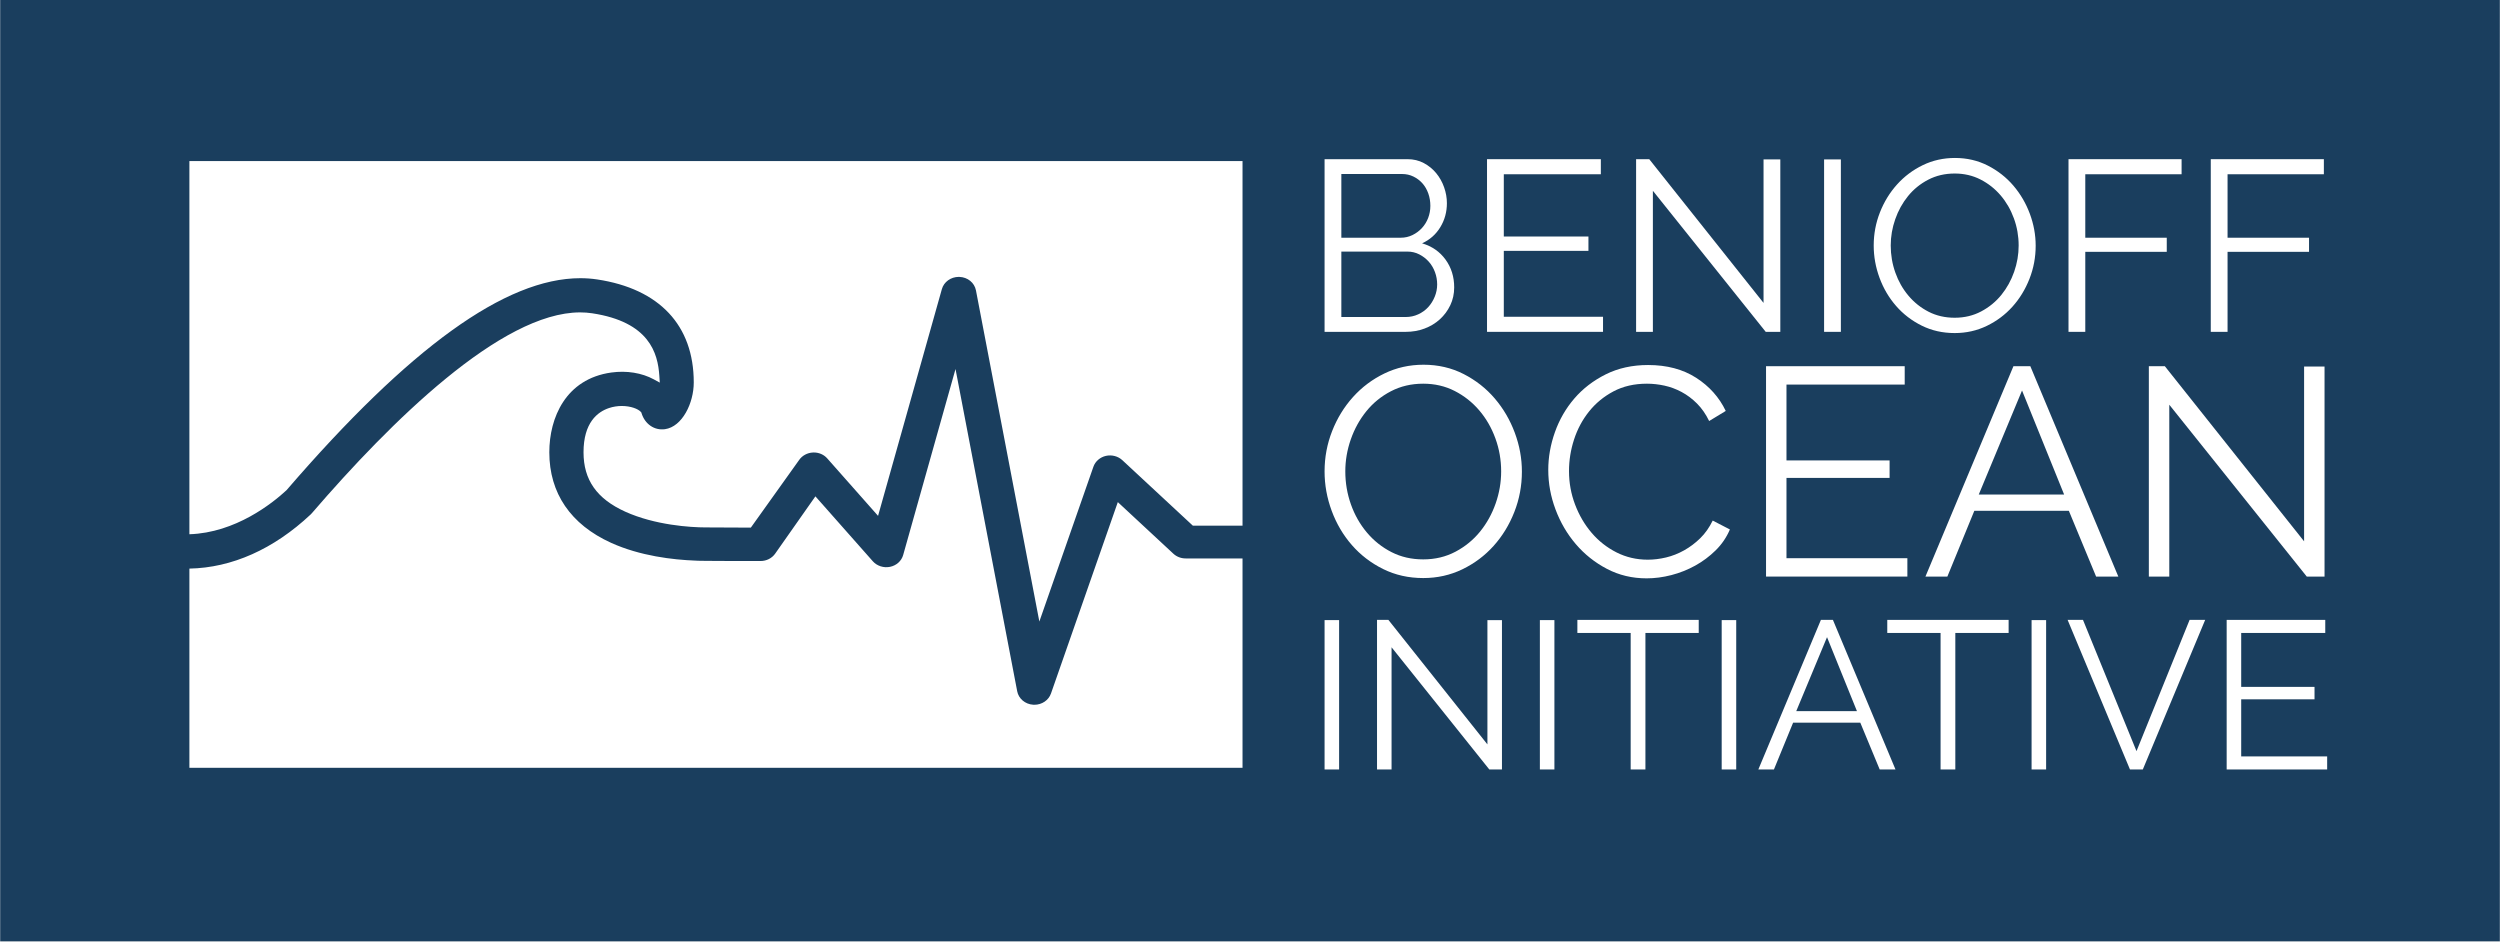
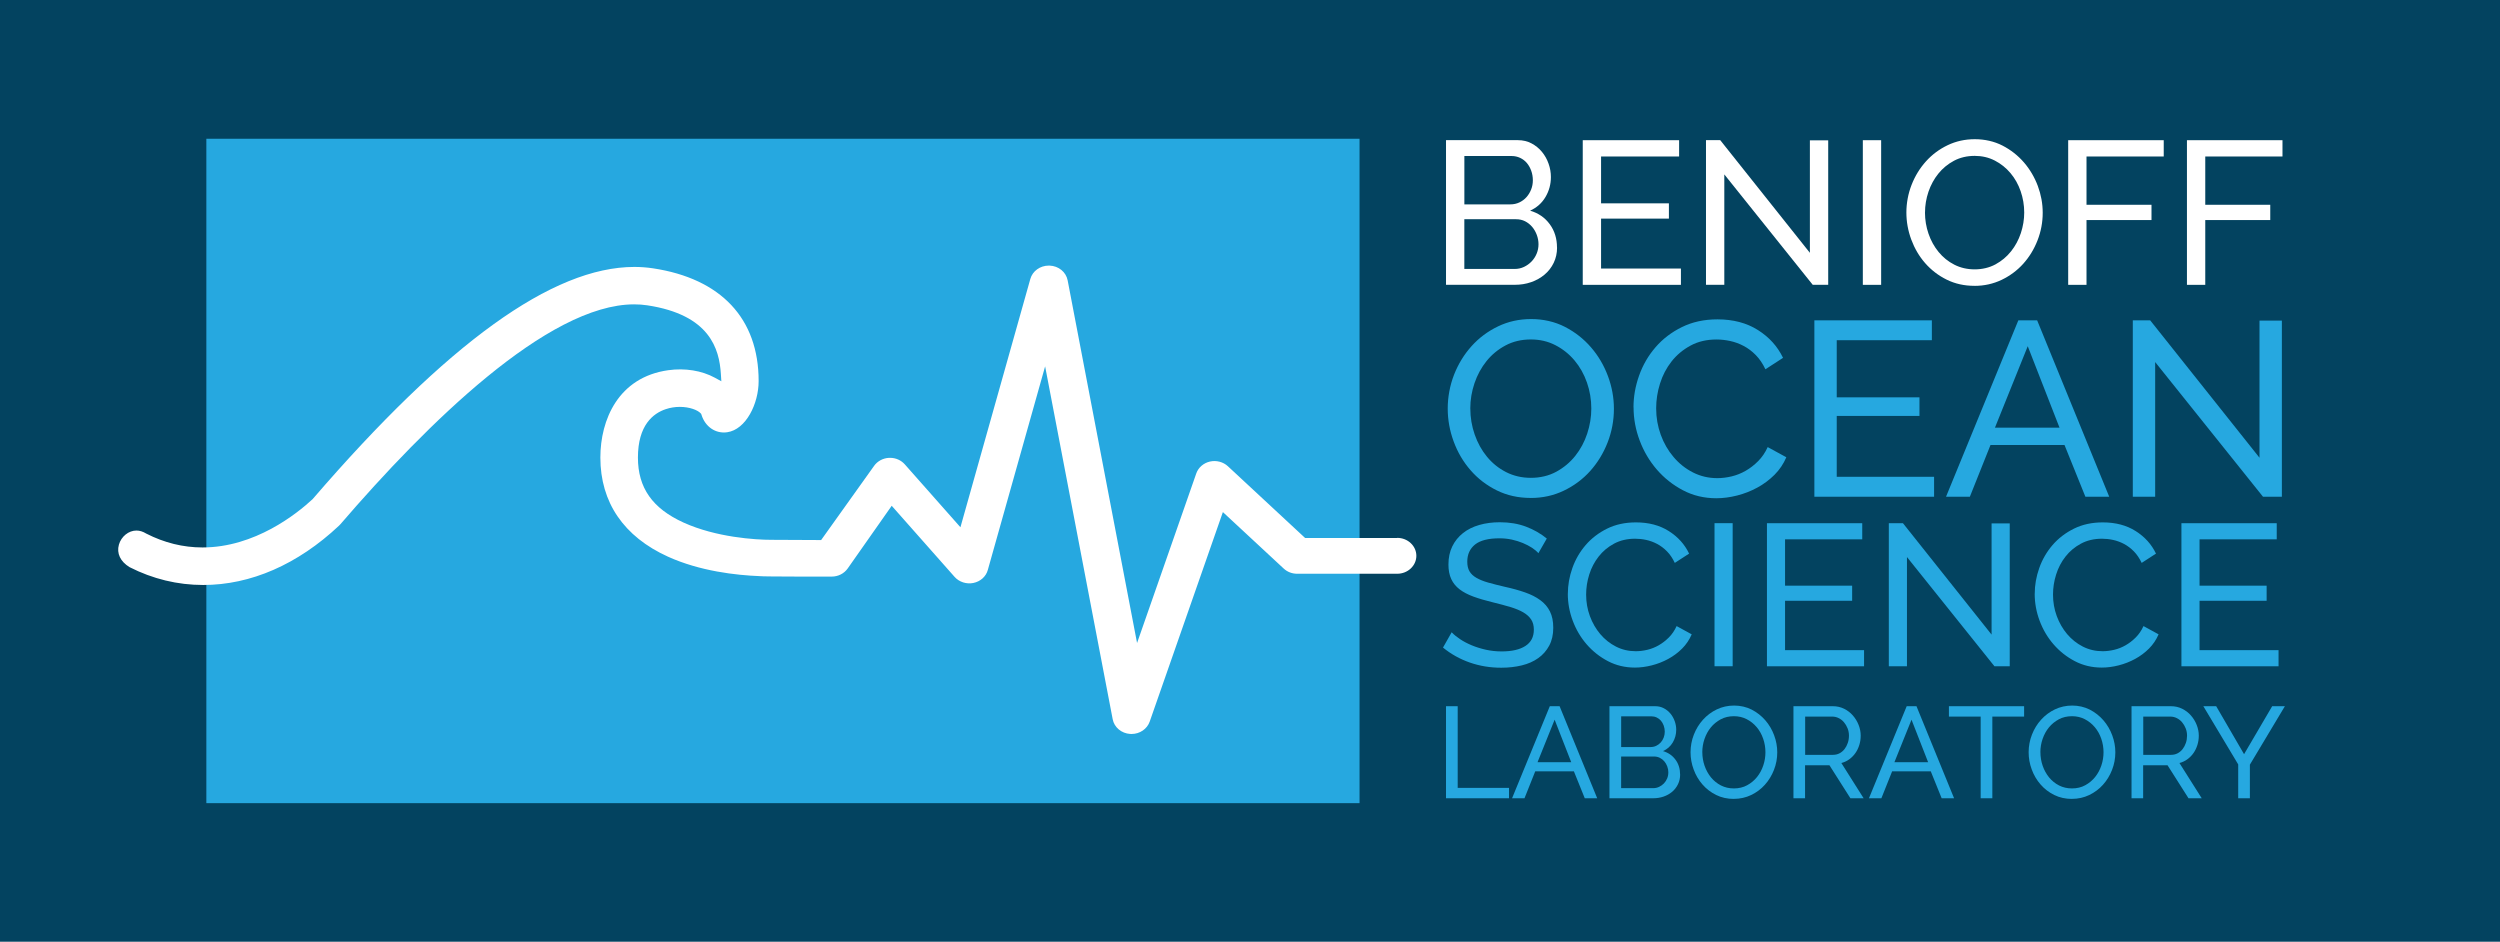
- <svg xmlns="http://www.w3.org/2000/svg" version="1.1" width="963.75" height="362.884" id="svg2" xml:space="preserve">
-   <defs id="defs6">
-     <clipPath id="clipPath12">
-       <path d="M 0,0 771,0 771,932 0,932 0,0 z" id="path14" />
-     </clipPath>
-     <clipPath id="clipPath22">
-       <path d="M 0,0 771,0 771,932 0,932 0,0 z" id="path24" />
-     </clipPath>
-     <clipPath id="clipPath74">
-       <path d="m 0.06,931.912 770.89,0 L 770.95,0 0.06,0 l 0,931.912 z" id="path76" />
-     </clipPath>
-     <clipPath id="clipPath80">
-       <path d="M 0,0 771,0 771,932 0,932 0,0 z" id="path82" />
-     </clipPath>
-     <clipPath id="clipPath92">
-       <path d="M 0,0 771,0 771,932 0,932 0,0 z" id="path94" />
-     </clipPath>
-     <clipPath id="clipPath146">
-       <path d="m 0.06,931.912 770.89,0 L 770.95,0 0.06,0 l 0,931.912 z" id="path148" />
-     </clipPath>
-     <clipPath id="clipPath152">
-       <path d="M 0,0 771,0 771,932 0,932 0,0 z" id="path154" />
-     </clipPath>
-     <clipPath id="clipPath164">
-       <path d="M 0,0 771,0 771,932 0,932 0,0 z" id="path166" />
-     </clipPath>
+ <svg xmlns="http://www.w3.org/2000/svg" id="Layer_1" data-name="Layer 1" viewBox="0 0 730.06 275">
+   <defs>
+     <style>
+       .cls-1 {
+         fill: #034360;
+       }
+ 
+       .cls-2 {
+         fill: #fff;
+       }
+ 
+       .cls-3 {
+         fill: #26a8e0;
+       }
+     </style>
  </defs>
-   <g transform="matrix(1.25,0,0,-1.25,0,362.8845)" clip-path="url(#clipPath12)" id="g10">
-     <g id="g16" />
-     <g id="g70" />
-     <g id="g88" />
-     <g id="g142">
-       <g clip-path="url(#clipPath146)" id="g144">
-         <g clip-path="url(#clipPath152)" id="g150">
-           <path d="m 0.06,290.404 770.89,0 L 770.95,0 0.06,0 l 0,290.404 z" id="path158" style="fill:#1a3e5e;fill-opacity:1;fill-rule:nonzero;stroke:none" />
-         </g>
+   <rect class="cls-1" width="730.06" height="275" />
+   <g>
+     <rect class="cls-3" x="60.26" y="40.52" width="336.76" height="194.02" />
+     <path class="cls-2" d="M408.04,157.1h-26.92l-22.55-20.95c-1.36-1.26-3.35-1.79-5.22-1.37-1.88.42-3.41,1.75-4.01,3.47l-17.29,49.52-20.27-105.9c-.47-2.44-2.64-4.21-5.28-4.31h-.23c-2.53,0-4.75,1.6-5.39,3.9l-20.41,72.51-16.25-18.37c-1.07-1.2-2.62-1.9-4.27-1.9-.11,0-.22,0-.33,0-1.76.09-3.39.96-4.36,2.34l-15.47,21.67-14.5-.07c-4.72,0-16.15-.72-25.66-5.03-9.1-4.13-13.34-10.16-13.34-18.98,0-9.47,4.44-12.93,8.17-14.16,1.31-.43,2.67-.65,4.06-.65,2.87,0,5.23.94,6.07,1.86l.18.2.08.25c1.07,3.47,4.1,5.58,7.49,5.1,5.52-.78,9.21-8.36,9.2-14.96,0-18.23-10.97-29.92-30.88-32.92-1.75-.26-3.57-.4-5.4-.4-23.89,0-54.61,22.16-93.9,67.73l-.09.1c-4.57,4.24-16.86,14.09-32.14,14.09-5.64,0-11.15-1.36-16.4-4.04-1-.61-1.94-.9-2.89-.9-2.29,0-4.44,1.74-5.12,4.13-.71,2.53.42,4.92,3.11,6.56,6.75,3.44,14.02,5.21,21.5,5.21,13.89,0,27.61-5.99,39.67-17.32l.44-.46c25.18-29.25,60.54-64.17,85.74-64.17,1.31,0,2.6.09,3.83.28,18.3,2.76,21.04,12.75,21.5,20.02l.14,2.16-1.9-1.04c-3.82-2.08-8.71-2.88-13.61-2.19-14.61,2.05-19.82,14.52-19.82,25.51,0,13.08,6.83,23.09,19.76,28.95,9.32,4.22,19.83,5.41,26.86,5.68.53.16,20.93.13,20.93.13,1.88,0,3.62-.88,4.66-2.35l12.87-18.33,18.37,20.77c1.32,1.49,3.48,2.19,5.48,1.77,2.06-.42,3.68-1.87,4.21-3.78l16.74-59.47,19.73,103.04c.45,2.37,2.56,4.14,5.11,4.3.13,0,.26.01.39.01,2.42,0,4.55-1.45,5.31-3.61l21.37-61.19,17.76,16.49c1.05.98,2.45,1.52,3.93,1.52h29.22c3.08,0,5.59-2.35,5.59-5.24s-2.51-5.24-5.59-5.24Z" />
+   </g>
+   <g>
+     <g>
+       <path class="cls-3" d="M422.27,233.11v-26.88h3.41v23.85h14.99v3.03h-18.4Z" />
+       <path class="cls-3" d="M452.56,206.23h2.88l10.98,26.88h-3.63l-3.18-7.87h-11.28l-3.14,7.87h-3.63l11.02-26.88ZM458.84,222.59l-4.85-12.42-5,12.42h9.84Z" />
+       <path class="cls-3" d="M490.64,226.18c0,1.04-.21,1.98-.63,2.84-.42.86-.98,1.59-1.7,2.2-.72.61-1.55,1.07-2.5,1.4-.95.33-1.96.49-3.05.49h-12.76v-26.88h13.36c.93,0,1.78.2,2.54.61.76.4,1.4.93,1.93,1.57.53.64.94,1.38,1.23,2.2.29.82.44,1.65.44,2.48,0,1.34-.33,2.57-1,3.71-.67,1.14-1.62,1.98-2.86,2.54,1.54.45,2.76,1.29,3.65,2.52.9,1.22,1.34,2.67,1.34,4.33ZM473.42,209.19v8.97h8.56c.61,0,1.16-.12,1.67-.36.5-.24.94-.56,1.31-.97.37-.4.66-.88.87-1.42.21-.54.32-1.12.32-1.72s-.1-1.22-.3-1.78c-.2-.55-.47-1.03-.81-1.44-.34-.4-.76-.72-1.25-.95-.49-.23-1.02-.34-1.57-.34h-8.78ZM487.2,225.58c0-.61-.11-1.19-.32-1.76-.21-.57-.5-1.07-.87-1.5-.37-.43-.8-.77-1.31-1.02-.51-.25-1.06-.38-1.67-.38h-9.62v9.24h9.35c.63,0,1.21-.13,1.74-.38.53-.25,1-.59,1.4-1,.4-.42.72-.9.95-1.46.23-.55.34-1.14.34-1.74Z" />
+       <path class="cls-3" d="M506.32,233.3c-1.89,0-3.62-.38-5.17-1.15-1.55-.77-2.88-1.79-3.99-3.07-1.11-1.27-1.97-2.73-2.57-4.37-.61-1.64-.91-3.32-.91-5.04s.32-3.51.97-5.15c.64-1.64,1.53-3.09,2.67-4.35,1.14-1.26,2.48-2.27,4.03-3.01,1.55-.74,3.24-1.12,5.05-1.12s3.61.4,5.15,1.19c1.54.8,2.86,1.84,3.97,3.12,1.11,1.29,1.97,2.74,2.57,4.37.61,1.63.91,3.29.91,4.98,0,1.79-.32,3.51-.97,5.15-.64,1.64-1.53,3.09-2.65,4.33-1.12,1.25-2.46,2.25-4.01,2.99-1.55.74-3.24,1.12-5.05,1.12ZM497.12,219.67c0,1.36.22,2.68.66,3.96.44,1.27,1.07,2.4,1.87,3.39.81.98,1.78,1.77,2.91,2.35,1.14.58,2.4.87,3.79.87s2.73-.31,3.86-.93c1.14-.62,2.1-1.43,2.9-2.42.8-1,1.4-2.13,1.82-3.39.42-1.26.62-2.54.62-3.82,0-1.36-.22-2.68-.66-3.96-.44-1.27-1.07-2.4-1.89-3.37-.82-.97-1.79-1.75-2.92-2.33-1.12-.58-2.37-.87-3.73-.87-1.44,0-2.73.3-3.86.91s-2.1,1.4-2.9,2.38-1.41,2.11-1.84,3.37c-.43,1.26-.64,2.55-.64,3.86Z" />
+       <path class="cls-3" d="M523.73,233.11v-26.88h11.51c1.19,0,2.28.25,3.27.74,1,.49,1.86,1.15,2.57,1.97.72.82,1.28,1.74,1.68,2.76.4,1.02.61,2.06.61,3.12,0,.93-.13,1.84-.4,2.71-.27.87-.64,1.66-1.14,2.37-.49.71-1.09,1.31-1.78,1.82-.69.51-1.47.87-2.33,1.1l6.51,10.3h-3.86l-6.13-9.65h-7.12v9.65h-3.41ZM527.14,220.43h8.14c.71,0,1.34-.15,1.91-.45.57-.3,1.05-.71,1.46-1.23.4-.52.72-1.12.95-1.8.23-.68.34-1.39.34-2.12s-.13-1.47-.4-2.14c-.27-.67-.62-1.26-1.06-1.78-.44-.52-.96-.92-1.55-1.21-.59-.29-1.22-.44-1.87-.44h-7.91v11.17Z" />
+       <path class="cls-3" d="M556.78,206.23h2.88l10.98,26.88h-3.63l-3.18-7.87h-11.28l-3.14,7.87h-3.63l11.02-26.88ZM563.06,222.59l-4.85-12.42-5,12.42h9.84Z" />
+       <path class="cls-3" d="M591.08,209.26h-9.27v23.85h-3.41v-23.85h-9.27v-3.03h21.96v3.03Z" />
+       <path class="cls-3" d="M605.05,233.3c-1.89,0-3.62-.38-5.17-1.15-1.55-.77-2.88-1.79-3.99-3.07-1.11-1.27-1.97-2.73-2.57-4.37-.61-1.64-.91-3.32-.91-5.04s.32-3.51.97-5.15c.64-1.64,1.53-3.09,2.67-4.35,1.14-1.26,2.48-2.27,4.03-3.01,1.55-.74,3.24-1.12,5.05-1.12s3.61.4,5.15,1.19c1.54.8,2.86,1.84,3.97,3.12,1.11,1.29,1.97,2.74,2.57,4.37.61,1.63.91,3.29.91,4.98,0,1.79-.32,3.51-.97,5.15-.64,1.64-1.53,3.09-2.65,4.33-1.12,1.25-2.46,2.25-4.01,2.99-1.55.74-3.24,1.12-5.05,1.12ZM595.85,219.67c0,1.36.22,2.68.66,3.96.44,1.27,1.07,2.4,1.87,3.39.81.98,1.78,1.77,2.91,2.35,1.14.58,2.4.87,3.79.87s2.73-.31,3.86-.93c1.14-.62,2.1-1.43,2.9-2.42.8-1,1.4-2.13,1.82-3.39.42-1.26.62-2.54.62-3.82,0-1.36-.22-2.68-.66-3.96-.44-1.27-1.07-2.4-1.89-3.37-.82-.97-1.79-1.75-2.92-2.33-1.12-.58-2.37-.87-3.73-.87-1.44,0-2.73.3-3.86.91s-2.1,1.4-2.9,2.38-1.41,2.11-1.84,3.37c-.43,1.26-.64,2.55-.64,3.86Z" />
+       <path class="cls-3" d="M622.46,233.11v-26.88h11.51c1.19,0,2.28.25,3.27.74s1.86,1.15,2.57,1.97c.72.82,1.28,1.74,1.68,2.76.4,1.02.61,2.06.61,3.12,0,.93-.13,1.84-.4,2.71-.27.87-.64,1.66-1.14,2.37-.49.71-1.09,1.31-1.78,1.82-.69.51-1.47.87-2.33,1.1l6.51,10.3h-3.86l-6.13-9.65h-7.12v9.65h-3.41ZM625.87,220.43h8.14c.71,0,1.34-.15,1.91-.45.57-.3,1.05-.71,1.46-1.23.4-.52.72-1.12.95-1.8.23-.68.34-1.39.34-2.12s-.13-1.47-.4-2.14c-.27-.67-.62-1.26-1.06-1.78-.44-.52-.96-.92-1.55-1.21-.59-.29-1.22-.44-1.87-.44h-7.91v11.17Z" />
+       <path class="cls-3" d="M647.18,206.23l8.14,14.01,8.21-14.01h3.71l-10.22,17.07v9.81h-3.41v-9.88l-10.18-17h3.75Z" />
+     </g>
+     <g>
+       <g>
+         <path class="cls-3" d="M446.99,145.41c-3.63,0-6.93-.74-9.9-2.21-2.98-1.48-5.53-3.43-7.65-5.88-2.13-2.44-3.77-5.23-4.93-8.38-1.16-3.14-1.74-6.36-1.74-9.65s.62-6.72,1.85-9.87c1.23-3.14,2.94-5.92,5.11-8.34,2.18-2.42,4.75-4.34,7.73-5.77,2.97-1.43,6.2-2.14,9.68-2.14s6.91.76,9.87,2.29c2.95,1.52,5.49,3.52,7.62,5.99,2.13,2.47,3.77,5.26,4.93,8.38,1.16,3.12,1.74,6.3,1.74,9.54,0,3.43-.62,6.72-1.85,9.87-1.23,3.14-2.93,5.91-5.08,8.31-2.15,2.39-4.71,4.3-7.69,5.73-2.97,1.43-6.2,2.14-9.68,2.14ZM429.37,119.3c0,2.61.42,5.14,1.27,7.58.85,2.44,2.04,4.61,3.59,6.49,1.55,1.89,3.41,3.39,5.59,4.5,2.18,1.11,4.59,1.67,7.25,1.67s5.22-.59,7.4-1.78c2.18-1.19,4.03-2.73,5.55-4.64,1.52-1.91,2.68-4.07,3.48-6.49.8-2.42,1.2-4.86,1.2-7.33,0-2.61-.42-5.14-1.27-7.58-.85-2.44-2.06-4.59-3.63-6.46-1.57-1.86-3.43-3.35-5.59-4.46-2.15-1.11-4.54-1.67-7.15-1.67-2.76,0-5.22.58-7.4,1.74-2.18,1.16-4.03,2.68-5.55,4.57-1.52,1.89-2.7,4.04-3.52,6.46-.82,2.42-1.23,4.89-1.23,7.4Z" />
+         <path class="cls-3" d="M477.02,118.94c0-3.09.54-6.18,1.63-9.25,1.09-3.07,2.68-5.83,4.79-8.27,2.1-2.44,4.68-4.41,7.73-5.91,3.05-1.5,6.5-2.25,10.37-2.25,4.59,0,8.53,1.04,11.82,3.12,3.29,2.08,5.73,4.79,7.33,8.12l-5.15,3.34c-.77-1.64-1.7-3.02-2.79-4.13-1.09-1.11-2.27-2.01-3.55-2.68-1.28-.68-2.6-1.16-3.95-1.45-1.35-.29-2.68-.44-3.99-.44-2.86,0-5.38.59-7.58,1.78-2.2,1.19-4.05,2.73-5.55,4.64-1.5,1.91-2.62,4.06-3.37,6.46-.75,2.39-1.12,4.8-1.12,7.22,0,2.71.45,5.28,1.34,7.73.89,2.44,2.14,4.61,3.74,6.49,1.6,1.89,3.48,3.39,5.66,4.5,2.18,1.11,4.55,1.67,7.11,1.67,1.35,0,2.74-.17,4.17-.51,1.43-.34,2.79-.88,4.1-1.63,1.31-.75,2.53-1.69,3.66-2.83,1.13-1.14,2.07-2.5,2.79-4.1l5.44,2.97c-.82,1.93-1.97,3.64-3.44,5.11-1.48,1.48-3.14,2.72-5.01,3.74s-3.83,1.79-5.91,2.32-4.11.8-6.09.8c-3.53,0-6.77-.77-9.72-2.32-2.95-1.55-5.5-3.57-7.65-6.06-2.15-2.49-3.82-5.32-5.01-8.49-1.19-3.17-1.78-6.39-1.78-9.68Z" />
+         <path class="cls-3" d="M564.8,139.25v5.8h-34.96v-51.5h34.31v5.8h-27.78v16.68h24.16v5.44h-24.16v17.77h28.44Z" />
+         <path class="cls-3" d="M589.39,93.55h5.51l21.04,51.5h-6.96l-6.09-15.09h-21.62l-6.02,15.09h-6.96l21.11-51.5ZM601.43,124.89l-9.28-23.79-9.58,23.79h18.86Z" />
+         <path class="cls-3" d="M629.36,105.73v39.32h-6.53v-51.5h5.08l31.92,40.12v-40.04h6.53v51.43h-5.51l-31.48-39.32Z" />
+       </g>
+       <g>
+         <path class="cls-3" d="M449.25,161.55c-.47-.55-1.1-1.08-1.88-1.59-.79-.51-1.67-.97-2.65-1.38-.98-.41-2.05-.74-3.21-1-1.16-.25-2.36-.38-3.62-.38-3.26,0-5.64.61-7.15,1.82-1.51,1.22-2.26,2.88-2.26,5,0,1.14.21,2.08.65,2.82.43.75,1.11,1.38,2.03,1.91.92.53,2.07.99,3.44,1.38,1.37.39,3,.8,4.88,1.24,2.16.47,4.11,1.01,5.85,1.62,1.75.61,3.24,1.36,4.47,2.27,1.24.9,2.18,2,2.82,3.3.65,1.29.97,2.88.97,4.77,0,2-.39,3.74-1.18,5.21-.79,1.47-1.85,2.69-3.21,3.65-1.35.96-2.95,1.67-4.8,2.12-1.85.45-3.85.68-6,.68-3.22,0-6.27-.5-9.15-1.5-2.88-1-5.5-2.46-7.86-4.38l2.53-4.47c.63.67,1.44,1.33,2.44,2,1,.67,2.14,1.27,3.41,1.8,1.27.53,2.65.96,4.12,1.29,1.47.33,3.01.5,4.62.5,2.98,0,5.3-.53,6.94-1.59,1.65-1.06,2.47-2.65,2.47-4.77,0-1.18-.26-2.17-.79-2.97-.53-.8-1.3-1.5-2.32-2.09s-2.29-1.11-3.8-1.56c-1.51-.45-3.23-.91-5.15-1.38-2.12-.51-3.98-1.06-5.59-1.65-1.61-.59-2.95-1.29-4.03-2.12-1.08-.82-1.89-1.82-2.44-3s-.82-2.59-.82-4.24c0-2,.37-3.77,1.12-5.3.74-1.53,1.79-2.82,3.12-3.88,1.33-1.06,2.92-1.85,4.77-2.38,1.84-.53,3.84-.79,6-.79,2.82,0,5.37.43,7.65,1.29,2.27.86,4.29,2.02,6.06,3.47l-2.47,4.3Z" />
+         <path class="cls-3" d="M457.85,173.38c0-2.51.44-5.01,1.32-7.5.88-2.49,2.18-4.73,3.88-6.71,1.71-1.98,3.8-3.58,6.27-4.8,2.47-1.22,5.28-1.82,8.41-1.82,3.73,0,6.92.84,9.59,2.53,2.67,1.69,4.65,3.88,5.94,6.59l-4.18,2.71c-.63-1.33-1.38-2.45-2.26-3.35-.88-.9-1.85-1.63-2.88-2.18-1.04-.55-2.11-.94-3.21-1.18s-2.18-.35-3.24-.35c-2.32,0-4.36.48-6.15,1.44-1.79.96-3.29,2.22-4.5,3.77s-2.13,3.29-2.74,5.24c-.61,1.94-.91,3.89-.91,5.86,0,2.2.36,4.29,1.09,6.27.73,1.98,1.74,3.74,3.03,5.27,1.3,1.53,2.82,2.75,4.59,3.65,1.77.9,3.69,1.35,5.77,1.35,1.1,0,2.23-.14,3.38-.41,1.16-.27,2.27-.72,3.33-1.32,1.06-.61,2.05-1.37,2.97-2.29.92-.92,1.68-2.03,2.26-3.32l4.41,2.41c-.67,1.57-1.6,2.95-2.79,4.15-1.2,1.2-2.55,2.21-4.06,3.03s-3.11,1.45-4.8,1.88c-1.69.43-3.33.65-4.94.65-2.86,0-5.49-.63-7.88-1.88-2.39-1.25-4.46-2.89-6.21-4.91-1.75-2.02-3.1-4.32-4.06-6.88-.96-2.57-1.44-5.19-1.44-7.86Z" />
+         <path class="cls-3" d="M500.68,194.56v-41.78h5.3v41.78h-5.3Z" />
+         <path class="cls-3" d="M544.35,189.86v4.71h-28.36v-41.78h27.83v4.71h-22.54v13.53h19.59v4.41h-19.59v14.42h23.07Z" />
+         <path class="cls-3" d="M556.88,162.67v31.89h-5.3v-41.78h4.12l25.89,32.54v-32.48h5.3v41.72h-4.47l-25.54-31.89Z" />
+         <path class="cls-3" d="M594.19,173.38c0-2.51.44-5.01,1.32-7.5.88-2.49,2.18-4.73,3.88-6.71,1.71-1.98,3.8-3.58,6.27-4.8,2.47-1.22,5.28-1.82,8.41-1.82,3.73,0,6.92.84,9.59,2.53,2.67,1.69,4.65,3.88,5.94,6.59l-4.18,2.71c-.63-1.33-1.38-2.45-2.26-3.35-.88-.9-1.85-1.63-2.88-2.18-1.04-.55-2.11-.94-3.21-1.18s-2.18-.35-3.24-.35c-2.32,0-4.36.48-6.15,1.44-1.79.96-3.29,2.22-4.5,3.77-1.22,1.55-2.13,3.29-2.74,5.24-.61,1.94-.91,3.89-.91,5.86,0,2.2.36,4.29,1.09,6.27.73,1.98,1.74,3.74,3.03,5.27,1.3,1.53,2.82,2.75,4.59,3.65,1.77.9,3.69,1.35,5.77,1.35,1.1,0,2.23-.14,3.38-.41,1.16-.27,2.27-.72,3.33-1.32,1.06-.61,2.05-1.37,2.97-2.29.92-.92,1.68-2.03,2.26-3.32l4.41,2.41c-.67,1.57-1.6,2.95-2.79,4.15-1.2,1.2-2.55,2.21-4.06,3.03-1.51.82-3.11,1.45-4.8,1.88-1.69.43-3.33.65-4.94.65-2.86,0-5.49-.63-7.88-1.88-2.39-1.25-4.46-2.89-6.21-4.91-1.75-2.02-3.1-4.32-4.06-6.88-.96-2.57-1.44-5.19-1.44-7.86Z" />
+         <path class="cls-3" d="M665.39,189.86v4.71h-28.36v-41.78h27.83v4.71h-22.54v13.53h19.59v4.41h-19.59v14.42h23.07Z" />
      </g>
    </g>
-     <g id="g160">
-       <g clip-path="url(#clipPath164)" id="g162">
-         <path d="m 443.223,202.591 c 0,1.301 -0.225,2.562 -0.675,3.788 -0.45,1.225 -1.087,2.299 -1.913,3.225 -0.825,0.925 -1.8,1.675 -2.925,2.25 -1.125,0.575 -2.338,0.863 -3.638,0.863 l -20.4,0 0,-20.175 19.876,0 c 1.35,0 2.625,0.273 3.825,0.824 1.2,0.55 2.224,1.287 3.075,2.212 0.85,0.925 1.525,2.001 2.025,3.226 0.499,1.224 0.75,2.487 0.75,3.787 z m -29.551,34.051 0,-19.649 18.301,0 c 1.299,0 2.512,0.273 3.637,0.824 1.126,0.55 2.1,1.275 2.925,2.175 0.826,0.9 1.463,1.937 1.913,3.113 0.45,1.174 0.675,2.411 0.675,3.712 0,1.35 -0.213,2.626 -0.638,3.826 -0.425,1.2 -1.025,2.236 -1.799,3.112 -0.777,0.874 -1.701,1.575 -2.776,2.1 -1.075,0.525 -2.238,0.787 -3.487,0.787 l -18.751,0 z m 34.801,-34.95 c 0,-2.001 -0.401,-3.838 -1.2,-5.513 -0.8,-1.676 -1.875,-3.125 -3.225,-4.35 -1.35,-1.226 -2.925,-2.175 -4.725,-2.851 -1.8,-0.674 -3.726,-1.012 -5.775,-1.012 l -25.051,0 0,53.252 25.575,0 c 1.85,0 3.526,-0.401 5.026,-1.2 1.5,-0.8 2.775,-1.838 3.825,-3.113 1.05,-1.275 1.862,-2.725 2.438,-4.35 0.574,-1.625 0.862,-3.262 0.862,-4.912 0,-2.7 -0.675,-5.164 -2.025,-7.389 -1.35,-2.225 -3.225,-3.887 -5.625,-4.987 3.049,-0.899 5.462,-2.575 7.237,-5.025 1.775,-2.45 2.663,-5.301 2.663,-8.55" id="path168" style="fill:#ffffff;fill-opacity:1;fill-rule:nonzero;stroke:none" />
-         <path d="m 494.374,192.617 0,-4.651 -35.776,0 0,53.252 35.1,0 0,-4.651 -29.926,0 0,-19.2 26.103,0 0,-4.425 -26.103,0 0,-20.325 30.602,0" id="path170" style="fill:#ffffff;fill-opacity:1;fill-rule:nonzero;stroke:none" />
-         <path d="m 509.749,231.467 0,-43.501 -5.175,0 0,53.252 4.05,0 35.251,-44.327 0,44.252 5.175,0 0,-53.177 -4.5,0 -34.801,43.501" id="path172" style="fill:#ffffff;fill-opacity:1;fill-rule:nonzero;stroke:none" />
-         <path d="m 562.55,241.143 5.175,0 0,-53.177 -5.175,0 0,53.177 z" id="path174" style="fill:#ffffff;fill-opacity:1;fill-rule:nonzero;stroke:none" />
-         <path d="m 583.101,214.592 c 0,-2.9 0.474,-5.689 1.425,-8.362 0.949,-2.676 2.299,-5.052 4.05,-7.126 1.75,-2.075 3.825,-3.725 6.225,-4.951 2.399,-1.225 5.074,-1.836 8.025,-1.836 3,0 5.724,0.649 8.175,1.949 2.45,1.3 4.525,3 6.226,5.101 1.699,2.1 3.011,4.474 3.937,7.124 0.924,2.651 1.388,5.351 1.388,8.101 0,2.899 -0.488,5.688 -1.463,8.362 -0.976,2.675 -2.338,5.037 -4.087,7.088 -1.751,2.05 -3.825,3.687 -6.226,4.913 -2.4,1.225 -5.05,1.838 -7.95,1.838 -3.001,0 -5.726,-0.637 -8.175,-1.912 -2.451,-1.276 -4.526,-2.963 -6.225,-5.064 -1.701,-2.099 -3.014,-4.475 -3.938,-7.125 -0.926,-2.651 -1.387,-5.351 -1.387,-8.1 z m 19.725,-27.001 c -3.7,0 -7.088,0.761 -10.162,2.288 -3.076,1.525 -5.714,3.549 -7.914,6.075 -2.2,2.524 -3.9,5.412 -5.1,8.663 -1.2,3.25 -1.799,6.575 -1.799,9.975 0,3.55 0.637,6.949 1.912,10.2 1.275,3.25 3.038,6.125 5.287,8.626 2.251,2.499 4.9,4.487 7.95,5.962 3.05,1.475 6.35,2.213 9.901,2.213 3.7,0 7.088,-0.788 10.163,-2.363 3.074,-1.575 5.699,-3.637 7.875,-6.187 2.175,-2.55 3.863,-5.438 5.063,-8.663 1.199,-3.225 1.8,-6.513 1.8,-9.864 0,-3.55 -0.638,-6.95 -1.913,-10.199 -1.275,-3.251 -3.026,-6.114 -5.25,-8.588 -2.225,-2.475 -4.864,-4.451 -7.913,-5.925 -3.051,-1.476 -6.35,-2.213 -9.9,-2.213" id="path176" style="fill:#ffffff;fill-opacity:1;fill-rule:nonzero;stroke:none" />
-         <path d="m 637.927,187.966 0,53.252 34.875,0 0,-4.651 -29.7,0 0,-19.574 25.126,0 0,-4.351 -25.126,0 0,-24.676 -5.175,0" id="path178" style="fill:#ffffff;fill-opacity:1;fill-rule:nonzero;stroke:none" />
-         <path d="m 681.803,187.966 0,53.252 34.876,0 0,-4.651 -29.701,0 0,-19.574 25.127,0 0,-4.351 -25.127,0 0,-24.676 -5.175,0" id="path180" style="fill:#ffffff;fill-opacity:1;fill-rule:nonzero;stroke:none" />
-         <path d="m 414.893,144.931 c 0,-3.534 0.578,-6.93 1.736,-10.189 1.157,-3.259 2.802,-6.153 4.934,-8.68 2.132,-2.529 4.661,-4.539 7.585,-6.031 2.924,-1.493 6.182,-2.238 9.777,-2.238 3.655,0 6.975,0.791 9.96,2.376 2.984,1.583 5.512,3.655 7.584,6.213 2.07,2.559 3.669,5.451 4.796,8.68 1.128,3.229 1.692,6.518 1.692,9.869 0,3.532 -0.593,6.93 -1.782,10.189 -1.188,3.257 -2.848,6.136 -4.98,8.634 -2.133,2.498 -4.66,4.492 -7.584,5.986 -2.924,1.491 -6.154,2.238 -9.686,2.238 -3.655,0 -6.976,-0.776 -9.96,-2.329 -2.985,-1.554 -5.514,-3.61 -7.584,-6.168 -2.072,-2.559 -3.671,-5.453 -4.797,-8.681 -1.129,-3.23 -1.691,-6.519 -1.691,-9.869 z m 24.032,-32.895 c -4.509,0 -8.635,0.928 -12.381,2.786 -3.747,1.858 -6.961,4.325 -9.641,7.402 -2.681,3.075 -4.751,6.594 -6.213,10.554 -1.462,3.96 -2.193,8.01 -2.193,12.153 0,4.325 0.777,8.467 2.33,12.427 1.553,3.959 3.7,7.462 6.442,10.509 2.741,3.045 5.969,5.467 9.686,7.263 3.715,1.797 7.735,2.696 12.061,2.696 4.508,0 8.636,-0.959 12.382,-2.877 3.746,-1.92 6.943,-4.433 9.594,-7.54 2.651,-3.106 4.706,-6.624 6.168,-10.554 1.462,-3.928 2.194,-7.934 2.194,-12.015 0,-4.326 -0.779,-8.468 -2.331,-12.427 -1.552,-3.96 -3.685,-7.447 -6.397,-10.462 -2.71,-3.016 -5.924,-5.424 -9.639,-7.22 -3.717,-1.796 -7.737,-2.695 -12.062,-2.695" id="path182" style="fill:#ffffff;fill-opacity:1;fill-rule:nonzero;stroke:none" />
-         <path d="m 477.485,145.388 c 0,3.898 0.685,7.782 2.055,11.651 1.371,3.867 3.366,7.324 5.986,10.37 2.618,3.046 5.848,5.528 9.685,7.448 3.838,1.919 8.194,2.878 13.068,2.878 5.787,0 10.721,-1.311 14.803,-3.929 4.079,-2.62 7.127,-6.031 9.137,-10.234 l -5.117,-3.107 c -1.036,2.132 -2.285,3.93 -3.747,5.392 -1.462,1.462 -3.046,2.649 -4.751,3.563 -1.706,0.914 -3.473,1.567 -5.3,1.965 -1.828,0.396 -3.625,0.593 -5.391,0.593 -3.899,0 -7.342,-0.792 -10.326,-2.375 -2.985,-1.585 -5.498,-3.656 -7.538,-6.214 -2.042,-2.559 -3.579,-5.436 -4.614,-8.635 -1.038,-3.199 -1.554,-6.442 -1.554,-9.731 0,-3.595 0.624,-7.037 1.874,-10.326 1.247,-3.29 2.953,-6.199 5.116,-8.727 2.162,-2.528 4.721,-4.538 7.675,-6.031 2.955,-1.492 6.169,-2.238 9.641,-2.238 1.827,0 3.7,0.229 5.62,0.686 1.918,0.457 3.776,1.188 5.573,2.193 1.797,1.004 3.458,2.253 4.981,3.745 1.522,1.493 2.8,3.305 3.838,5.438 l 5.3,-2.742 c -1.037,-2.437 -2.499,-4.583 -4.387,-6.441 -1.888,-1.86 -3.99,-3.427 -6.305,-4.707 -2.316,-1.279 -4.767,-2.254 -7.355,-2.924 -2.591,-0.669 -5.133,-1.004 -7.631,-1.004 -4.447,0 -8.529,0.974 -12.244,2.924 -3.716,1.949 -6.914,4.491 -9.594,7.63 -2.681,3.136 -4.767,6.699 -6.26,10.69 -1.493,3.989 -2.238,8.056 -2.238,12.199" id="path184" style="fill:#ffffff;fill-opacity:1;fill-rule:nonzero;stroke:none" />
-         <path d="m 588.233,118.158 0,-5.665 -43.586,0 0,64.877 42.764,0 0,-5.665 -36.46,0 0,-23.393 31.799,0 0,-5.391 -31.799,0 0,-24.763 37.282,0" id="path186" style="fill:#ffffff;fill-opacity:1;fill-rule:nonzero;stroke:none" />
-         <path d="m 623.595,169.877 -13.341,-32.073 26.316,0 -12.975,32.073 z m -29.789,-57.384 27.138,64.877 5.209,0 27.138,-64.877 -6.852,0 -8.407,20.285 -29.149,0 -8.315,-20.285 -6.762,0" id="path188" style="fill:#ffffff;fill-opacity:1;fill-rule:nonzero;stroke:none" />
-         <path d="m 669.007,165.491 0,-52.998 -6.304,0 0,64.877 4.934,0 42.947,-54.004 0,53.912 6.304,0 0,-64.785 -5.482,0 -42.399,52.998" id="path190" style="fill:#ffffff;fill-opacity:1;fill-rule:nonzero;stroke:none" />
-         <path d="m 408.497,99.068 4.483,0 0,-46.065 -4.483,0 0,46.065 z" id="path192" style="fill:#ffffff;fill-opacity:1;fill-rule:nonzero;stroke:none" />
-         <path d="m 429.158,90.687 0,-37.684 -4.484,0 0,46.13 3.509,0 30.537,-38.398 0,38.333 4.483,0 0,-46.065 -3.898,0 -30.147,37.684" id="path194" style="fill:#ffffff;fill-opacity:1;fill-rule:nonzero;stroke:none" />
-         <path d="m 474.897,99.068 4.483,0 0,-46.065 -4.483,0 0,46.065 z" id="path196" style="fill:#ffffff;fill-opacity:1;fill-rule:nonzero;stroke:none" />
-         <path d="m 523.886,95.105 -16.438,0 0,-42.102 -4.548,0 0,42.102 -16.438,0 0,4.028 37.424,0 0,-4.028" id="path198" style="fill:#ffffff;fill-opacity:1;fill-rule:nonzero;stroke:none" />
-         <path d="m 530.968,99.068 4.483,0 0,-46.065 -4.483,0 0,46.065 z" id="path200" style="fill:#ffffff;fill-opacity:1;fill-rule:nonzero;stroke:none" />
-         <path d="m 563.454,93.806 -9.487,-22.805 18.712,0 -9.225,22.805 z m -21.182,-40.803 19.296,46.13 3.705,0 19.296,-46.13 -4.872,0 -5.978,14.424 -20.726,0 -5.913,-14.424 -4.808,0" id="path202" style="fill:#ffffff;fill-opacity:1;fill-rule:nonzero;stroke:none" />
-         <path d="m 619.459,95.105 -16.438,0 0,-42.102 -4.548,0 0,42.102 -16.438,0 0,4.028 37.424,0 0,-4.028" id="path204" style="fill:#ffffff;fill-opacity:1;fill-rule:nonzero;stroke:none" />
-         <path d="m 626.54,99.068 4.484,0 0,-46.065 -4.484,0 0,46.065 z" id="path206" style="fill:#ffffff;fill-opacity:1;fill-rule:nonzero;stroke:none" />
-         <path d="m 642.393,99.133 16.503,-40.477 16.373,40.477 4.808,0 -19.231,-46.13 -3.964,0 -19.231,46.13 4.742,0" id="path208" style="fill:#ffffff;fill-opacity:1;fill-rule:nonzero;stroke:none" />
-         <path d="m 717.696,57.031 0,-4.028 -30.993,0 0,46.13 30.408,0 0,-4.028 -25.925,0 0,-16.632 22.612,0 0,-3.834 -22.612,0 0,-17.608 26.51,0" id="path210" style="fill:#ffffff;fill-opacity:1;fill-rule:nonzero;stroke:none" />
-         <path d="m 361.864,119.548 -17.129,15.909 -20.61,-59.018 c -0.727,-2.082 -2.784,-3.481 -5.117,-3.481 -0.124,0 -0.25,0.003 -0.374,0.013 -2.465,0.157 -4.494,1.863 -4.93,4.148 L 294.68,176.5 278.538,119.142 c -0.519,-1.846 -2.076,-3.243 -4.065,-3.648 -1.937,-0.399 -4.015,0.271 -5.288,1.71 l -17.714,20.03 -12.414,-17.676 c -0.999,-1.42 -2.679,-2.268 -4.494,-2.268 0,0 -19.676,-0.023 -20.187,0.128 -6.784,0.26 -16.923,1.406 -25.909,5.48 -12.469,5.655 -19.059,15.309 -19.059,27.92 0,10.6 5.02,22.629 19.112,24.603 4.718,0.661 9.442,-0.105 13.122,-2.114 l 1.833,-1 -0.134,2.083 c -0.45,7.012 -3.088,16.642 -20.738,19.305 -1.188,0.18 -2.43,0.271 -3.692,0.271 -24.307,0 -58.409,-33.679 -82.696,-61.886 l -0.426,-0.448 C 84.411,120.945 71.505,115.2 58.409,114.952 l 0,-61.441 324.787,0 0,64.576 -17.542,0 c -1.428,0 -2.774,0.519 -3.79,1.461 z m -303.455,121.084 0,-115.087 c 14.227,0.452 25.609,9.563 29.91,13.548 l 0.09,0.093 c 37.897,43.957 67.52,65.326 90.564,65.326 1.765,0 3.516,-0.129 5.204,-0.384 19.203,-2.899 29.778,-14.174 29.778,-31.754 0.016,-6.359 -3.544,-13.673 -8.87,-14.425 -3.271,-0.461 -6.192,1.574 -7.229,4.923 l -0.075,0.243 -0.171,0.189 c -0.81,0.894 -3.081,1.799 -5.853,1.799 -1.34,0 -2.658,-0.212 -3.919,-0.629 -3.595,-1.19 -7.879,-4.524 -7.879,-13.656 0,-8.512 4.088,-14.33 12.865,-18.31 9.171,-4.159 20.202,-4.855 24.75,-4.855 l 13.985,-0.065 14.925,20.904 c 0.937,1.331 2.509,2.175 4.205,2.261 0.101,0.006 0.209,0.009 0.315,0.009 1.591,0 3.093,-0.666 4.12,-1.828 l 15.669,-17.717 19.681,69.935 c 0.624,2.215 2.763,3.762 5.201,3.762 l 0.221,-0.004 c 2.546,-0.094 4.638,-1.803 5.088,-4.156 l 19.551,-102.133 16.676,47.756 c 0.579,1.658 2.063,2.939 3.871,3.344 1.805,0.399 3.726,-0.107 5.038,-1.325 l 21.749,-20.2 15.327,0 0,112.436 -324.787,0" id="path212" style="fill:#ffffff;fill-opacity:1;fill-rule:nonzero;stroke:none" />
-       </g>
+     <g>
+       <path class="cls-2" d="M454.7,72.29c0,1.63-.33,3.11-.98,4.46-.65,1.35-1.55,2.5-2.68,3.45-1.13.95-2.44,1.69-3.93,2.2-1.49.52-3.08.77-4.79.77h-20.05v-42.24h21c1.47,0,2.8.32,3.99.95,1.19.64,2.2,1.46,3.03,2.47.83,1.01,1.48,2.16,1.93,3.45.46,1.29.68,2.59.68,3.9,0,2.1-.53,4.05-1.58,5.83-1.05,1.78-2.55,3.11-4.49,3.99,2.42.71,4.33,2.03,5.74,3.96,1.41,1.92,2.11,4.19,2.11,6.81ZM427.63,45.58v14.1h13.45c.95,0,1.82-.19,2.62-.57.79-.38,1.48-.88,2.05-1.52.57-.63,1.03-1.38,1.37-2.23.34-.85.51-1.75.51-2.71s-.16-1.92-.48-2.8c-.32-.87-.74-1.63-1.28-2.26-.54-.63-1.19-1.13-1.96-1.49-.77-.36-1.6-.54-2.47-.54h-13.8ZM449.28,71.34c0-.95-.17-1.87-.51-2.77-.34-.89-.79-1.68-1.37-2.35-.58-.67-1.26-1.21-2.05-1.61-.79-.4-1.67-.59-2.62-.59h-15.11v14.52h14.69c.99,0,1.9-.2,2.74-.6.83-.4,1.57-.92,2.2-1.58.63-.65,1.13-1.42,1.49-2.29.36-.87.54-1.78.54-2.74Z" />
+       <path class="cls-2" d="M490.87,78.42v4.76h-28.67v-42.24h28.14v4.76h-22.79v13.68h19.81v4.46h-19.81v14.58h23.32Z" />
+       <path class="cls-2" d="M503.54,50.93v32.24h-5.35v-42.24h4.16l26.18,32.9v-32.84h5.35v42.18h-4.52l-25.82-32.24Z" />
+       <path class="cls-2" d="M543.99,83.18v-42.24h5.35v42.24h-5.35Z" />
+       <path class="cls-2" d="M576.59,83.47c-2.97,0-5.68-.6-8.12-1.81-2.44-1.21-4.53-2.82-6.28-4.82-1.75-2-3.09-4.29-4.05-6.87-.95-2.58-1.43-5.22-1.43-7.91s.51-5.51,1.52-8.09c1.01-2.58,2.41-4.86,4.19-6.84,1.78-1.98,3.9-3.56,6.34-4.73,2.44-1.17,5.09-1.75,7.94-1.75s5.67.62,8.09,1.87c2.42,1.25,4.5,2.89,6.25,4.91,1.74,2.02,3.09,4.31,4.05,6.87.95,2.56,1.43,5.17,1.43,7.82,0,2.82-.51,5.51-1.52,8.09-1.01,2.58-2.4,4.85-4.16,6.81-1.77,1.96-3.87,3.53-6.31,4.7-2.44,1.17-5.09,1.76-7.94,1.76ZM562.14,62.06c0,2.14.35,4.21,1.04,6.22.69,2,1.68,3.78,2.95,5.32,1.27,1.55,2.8,2.78,4.58,3.69,1.78.91,3.77,1.37,5.95,1.37s4.28-.49,6.07-1.46c1.79-.97,3.3-2.24,4.55-3.81,1.25-1.57,2.2-3.34,2.86-5.32.65-1.98.98-3.99.98-6.01,0-2.14-.35-4.21-1.04-6.22-.69-2-1.69-3.77-2.97-5.29-1.29-1.53-2.82-2.75-4.58-3.66-1.77-.91-3.72-1.37-5.86-1.37-2.26,0-4.28.48-6.07,1.43-1.78.95-3.3,2.2-4.55,3.75-1.25,1.55-2.21,3.31-2.89,5.29-.67,1.98-1.01,4.01-1.01,6.07Z" />
+       <path class="cls-2" d="M603.96,83.18v-42.24h27.9v4.76h-22.55v14.1h18.98v4.46h-18.98v18.92h-5.35Z" />
+       <path class="cls-2" d="M638.64,83.18v-42.24h27.9v4.76h-22.55v14.1h18.98v4.46h-18.98v18.92h-5.35Z" />
    </g>
  </g>
</svg>
